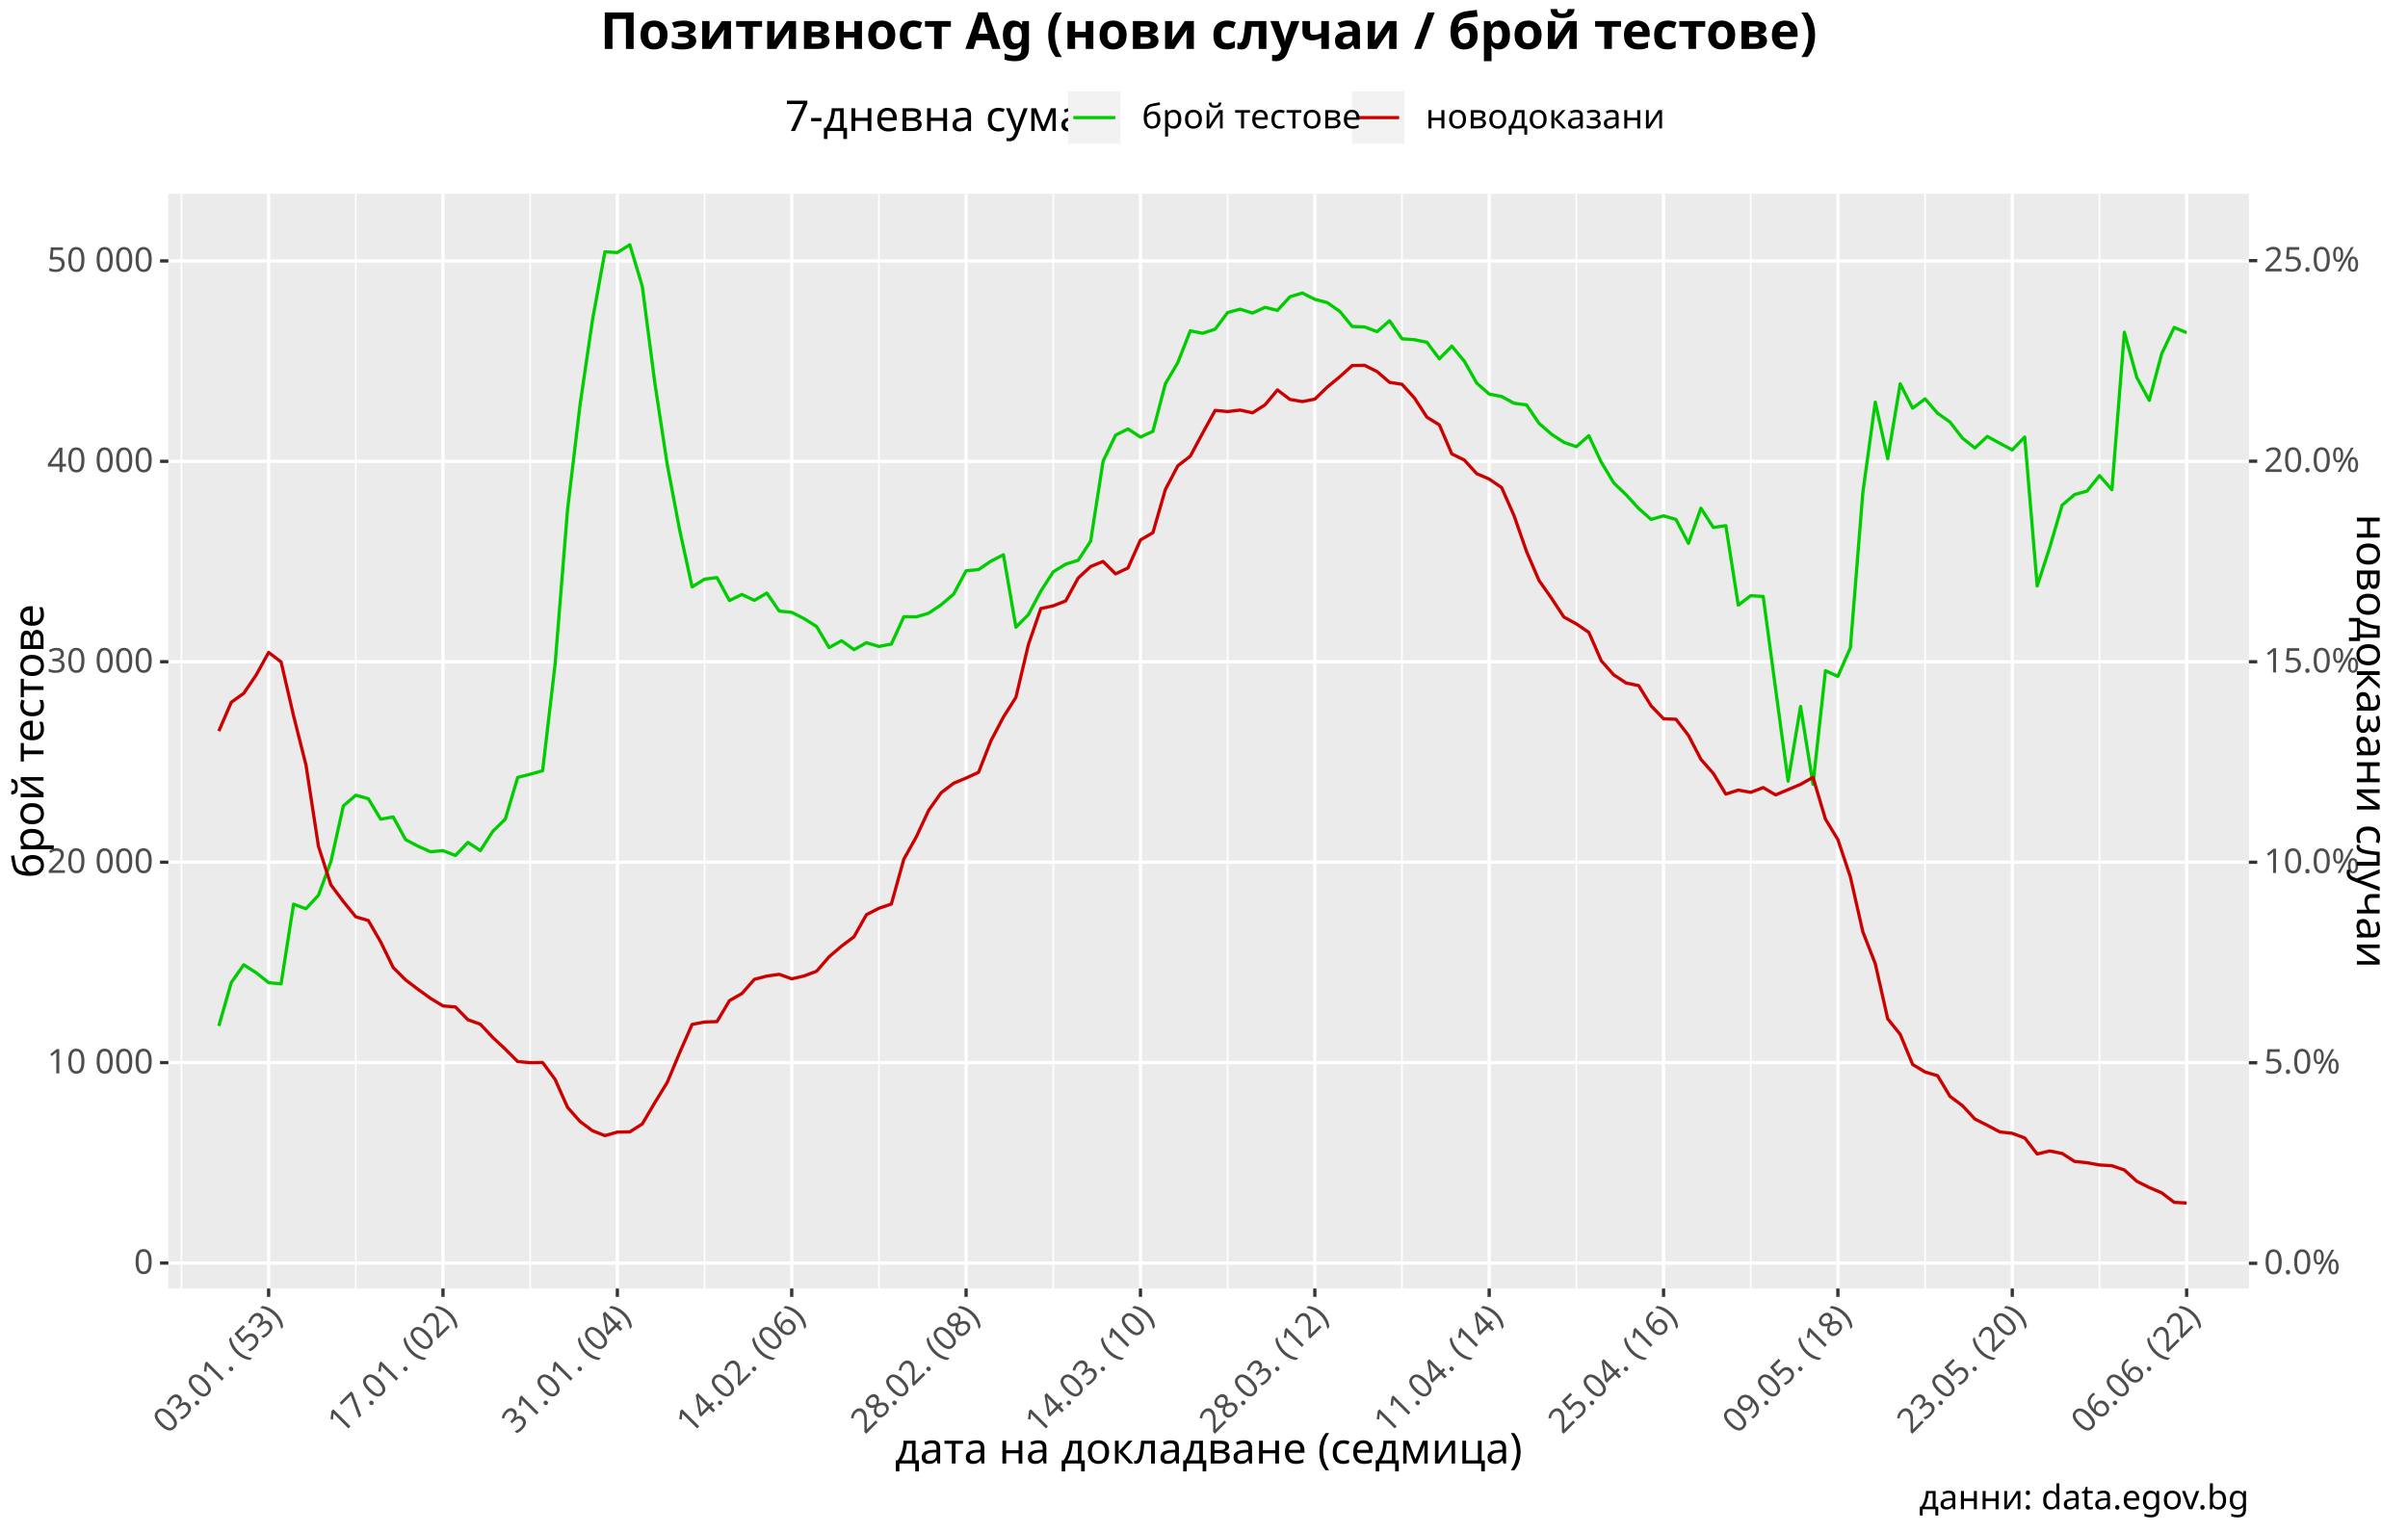
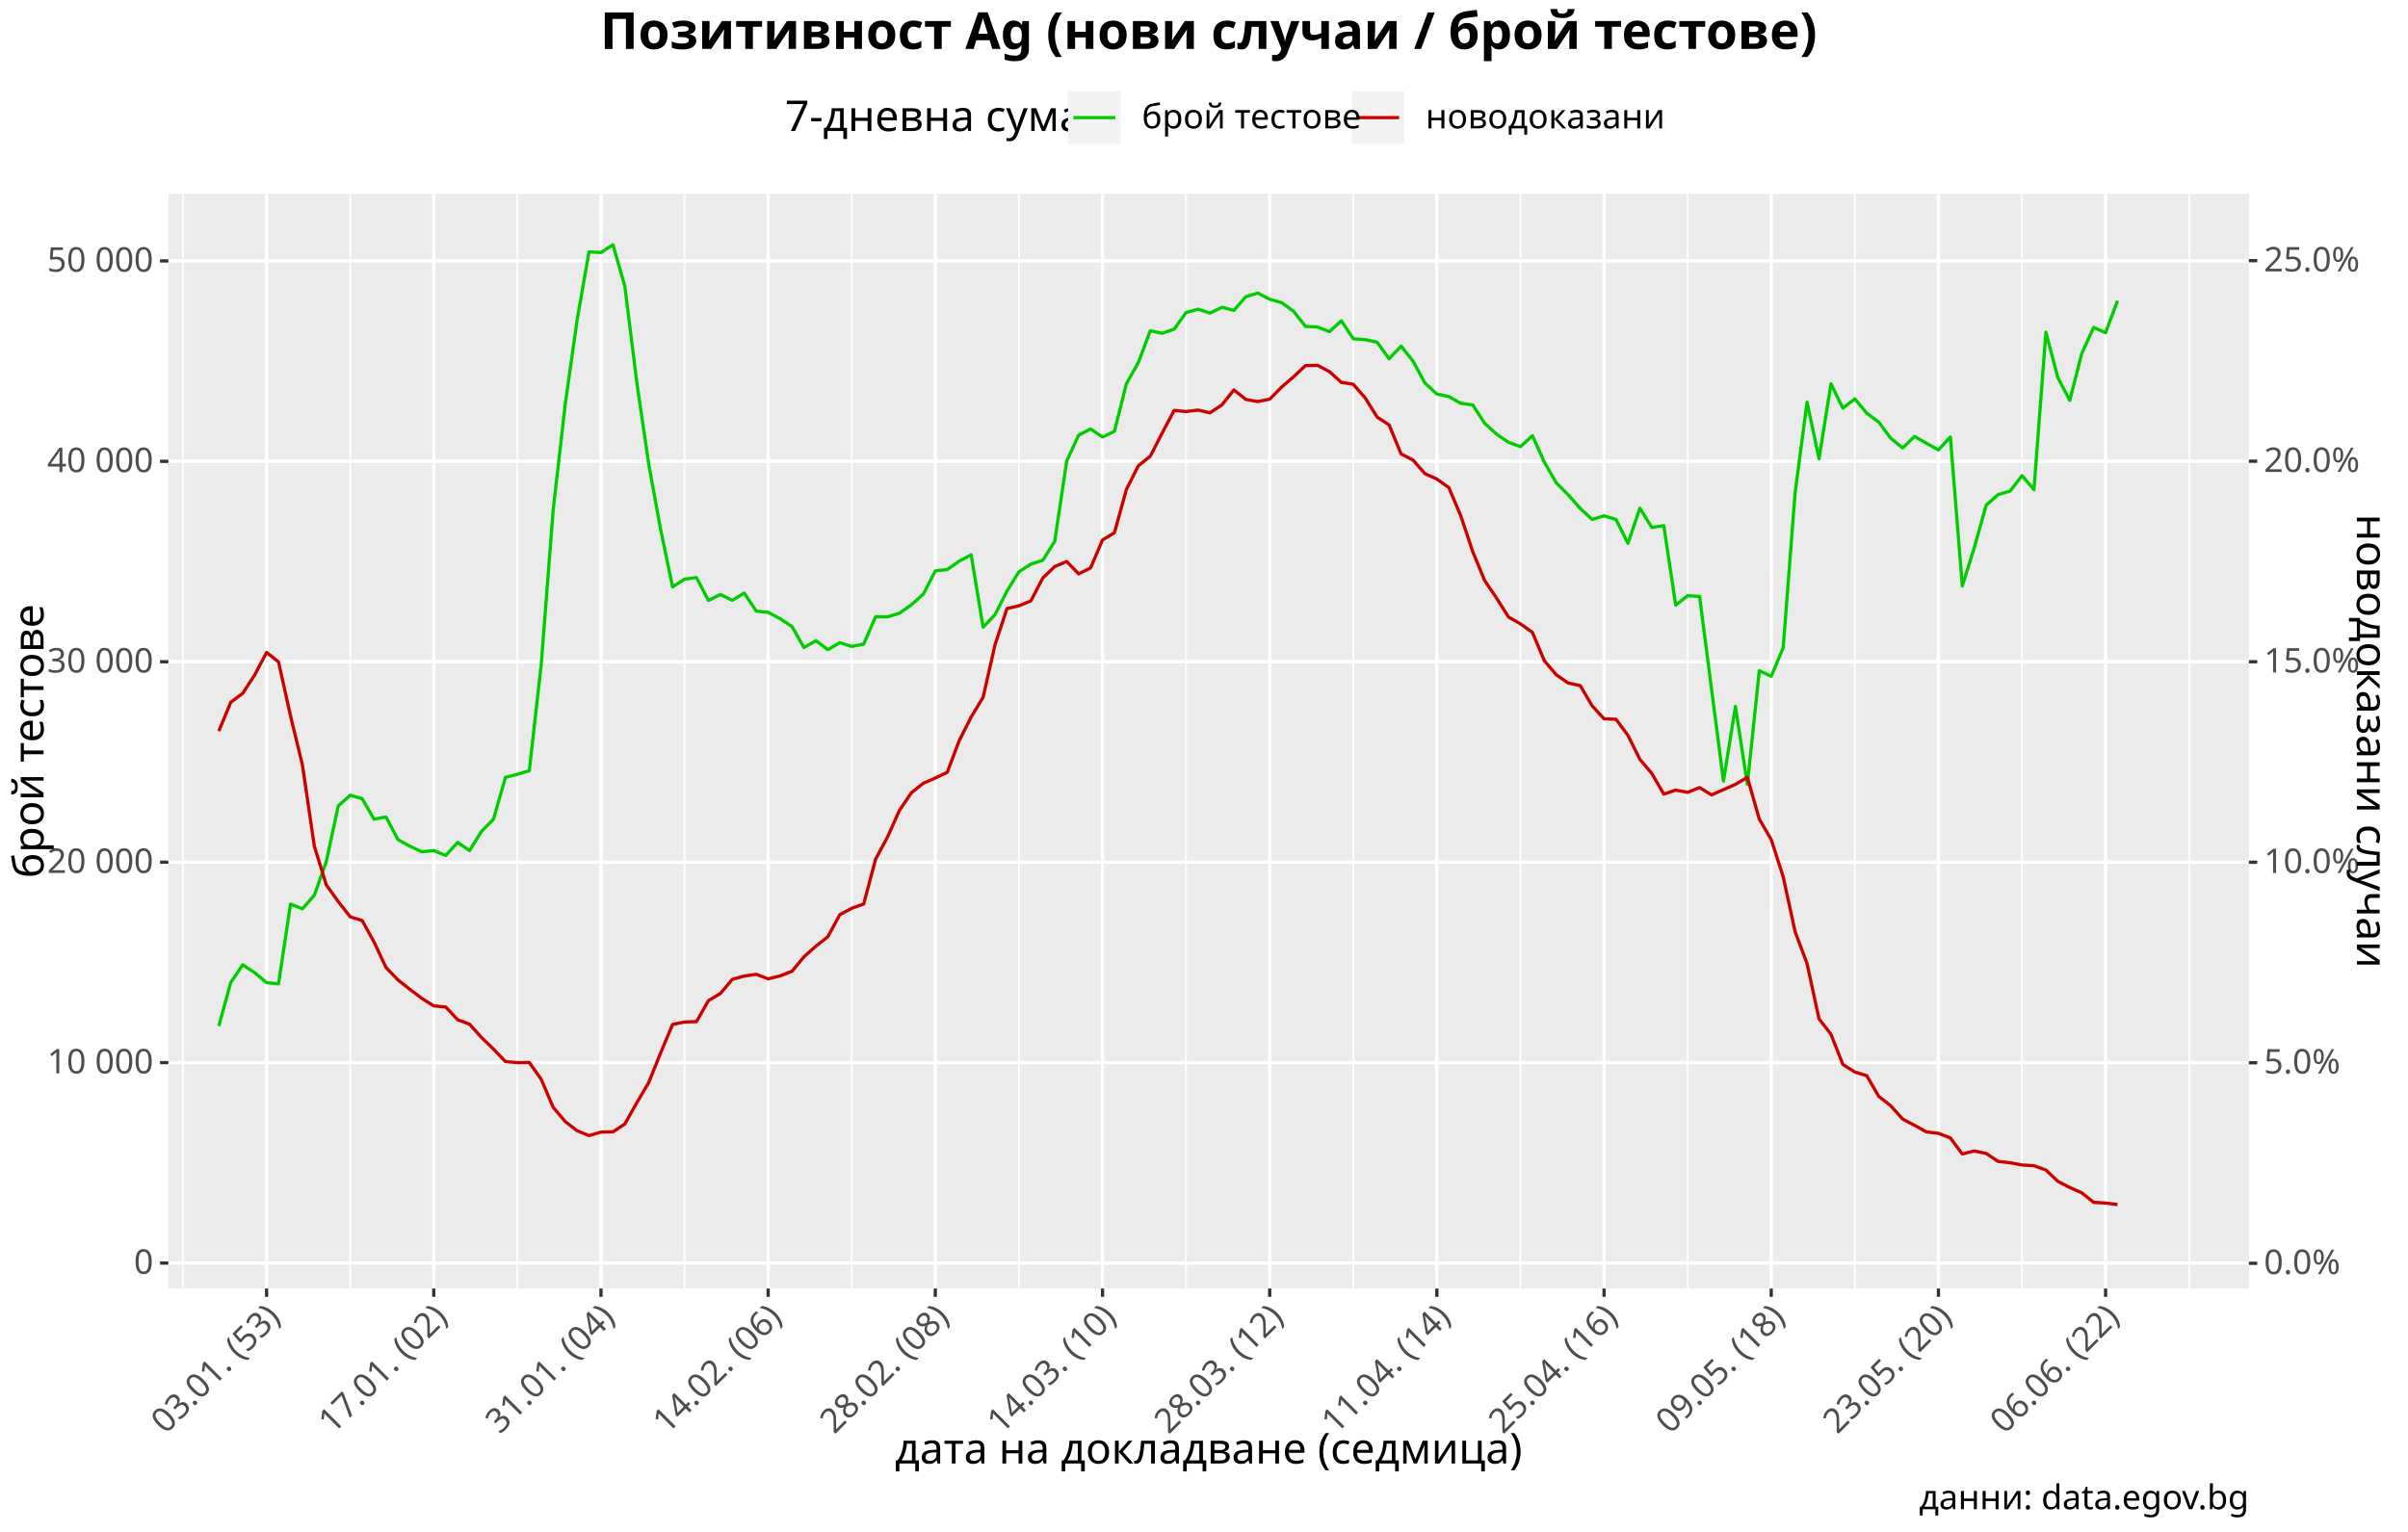
<svg xmlns="http://www.w3.org/2000/svg" class="svglite" viewBox="0 0 792.00 504.00">
  <defs>
    <style type="text/css">
    .svglite line, .svglite polyline, .svglite polygon, .svglite path, .svglite rect, .svglite circle {
      fill: none;
      stroke: #000000;
      stroke-linecap: round;
      stroke-linejoin: round;
      stroke-miterlimit: 10.00;
    }
  </style>
  </defs>
  <rect width="100%" height="100%" style="stroke: none; fill: #FFFFFF;" />
  <defs>
    <clipPath id="cpMC4wMHw3OTIuMDB8MC4wMHw1MDQuMDA=">
      <rect x="0.00" y="0.00" width="792.00" height="504.00" />
    </clipPath>
  </defs>
  <g clip-path="url(#cpMC4wMHw3OTIuMDB8MC4wMHw1MDQuMDA=)">
    <rect x="-0" y="-0" width="792.00" height="504.00" style="stroke-width: 1.07; stroke: #FFFFFF; fill: #FFFFFF;" />
  </g>
  <defs>
    <clipPath id="cpNTUuMzh8NzM5LjY3fDYzLjc3fDQyMy45Mg==">
      <rect x="55.38" y="63.77" width="684.30" height="360.15" />
    </clipPath>
  </defs>
  <g clip-path="url(#cpNTUuMzh8NzM5LjY3fDYzLjc3fDQyMy45Mg==)">
    <rect x="55.38" y="63.77" width="684.30" height="360.15" style="stroke-width: 1.07; stroke: none; fill: #EBEBEB;" />
-     <polyline points="59.68,423.92 59.68,63.77 " style="stroke-width: 0.53; stroke: #FFFFFF; stroke-linecap: butt;" />
-     <polyline points="117.03,423.92 117.03,63.77 " style="stroke-width: 0.53; stroke: #FFFFFF; stroke-linecap: butt;" />
-     <polyline points="174.38,423.92 174.38,63.77 " style="stroke-width: 0.53; stroke: #FFFFFF; stroke-linecap: butt;" />
-     <polyline points="231.73,423.92 231.73,63.77 " style="stroke-width: 0.53; stroke: #FFFFFF; stroke-linecap: butt;" />
-     <polyline points="289.08,423.92 289.08,63.77 " style="stroke-width: 0.53; stroke: #FFFFFF; stroke-linecap: butt;" />
-     <polyline points="346.42,423.92 346.42,63.77 " style="stroke-width: 0.53; stroke: #FFFFFF; stroke-linecap: butt;" />
-     <polyline points="403.77,423.92 403.77,63.77 " style="stroke-width: 0.53; stroke: #FFFFFF; stroke-linecap: butt;" />
-     <polyline points="461.12,423.92 461.12,63.77 " style="stroke-width: 0.53; stroke: #FFFFFF; stroke-linecap: butt;" />
-     <polyline points="518.47,423.92 518.47,63.77 " style="stroke-width: 0.53; stroke: #FFFFFF; stroke-linecap: butt;" />
-     <polyline points="575.82,423.92 575.82,63.77 " style="stroke-width: 0.53; stroke: #FFFFFF; stroke-linecap: butt;" />
-     <polyline points="633.17,423.92 633.17,63.77 " style="stroke-width: 0.53; stroke: #FFFFFF; stroke-linecap: butt;" />
-     <polyline points="690.52,423.92 690.52,63.77 " style="stroke-width: 0.53; stroke: #FFFFFF; stroke-linecap: butt;" />
+     <polyline points="60.19,423.92 60.19,63.77 " style="stroke-width: 0.53; stroke: #FFFFFF; stroke-linecap: butt;" />
+     <polyline points="115.18,423.92 115.18,63.77 " style="stroke-width: 0.53; stroke: #FFFFFF; stroke-linecap: butt;" />
+     <polyline points="170.16,423.92 170.16,63.77 " style="stroke-width: 0.53; stroke: #FFFFFF; stroke-linecap: butt;" />
+     <polyline points="225.15,423.92 225.15,63.77 " style="stroke-width: 0.53; stroke: #FFFFFF; stroke-linecap: butt;" />
+     <polyline points="280.14,423.92 280.14,63.77 " style="stroke-width: 0.53; stroke: #FFFFFF; stroke-linecap: butt;" />
+     <polyline points="335.13,423.92 335.13,63.77 " style="stroke-width: 0.53; stroke: #FFFFFF; stroke-linecap: butt;" />
+     <polyline points="390.11,423.92 390.11,63.77 " style="stroke-width: 0.53; stroke: #FFFFFF; stroke-linecap: butt;" />
+     <polyline points="445.10,423.92 445.10,63.77 " style="stroke-width: 0.53; stroke: #FFFFFF; stroke-linecap: butt;" />
+     <polyline points="500.09,423.92 500.09,63.77 " style="stroke-width: 0.53; stroke: #FFFFFF; stroke-linecap: butt;" />
+     <polyline points="555.07,423.92 555.07,63.77 " style="stroke-width: 0.53; stroke: #FFFFFF; stroke-linecap: butt;" />
+     <polyline points="610.06,423.92 610.06,63.77 " style="stroke-width: 0.53; stroke: #FFFFFF; stroke-linecap: butt;" />
+     <polyline points="665.05,423.92 665.05,63.77 " style="stroke-width: 0.53; stroke: #FFFFFF; stroke-linecap: butt;" />
+     <polyline points="720.04,423.92 720.04,63.77 " style="stroke-width: 0.53; stroke: #FFFFFF; stroke-linecap: butt;" />
    <polyline points="55.38,415.54 739.67,415.54 " style="stroke-width: 1.07; stroke: #FFFFFF; stroke-linecap: butt;" />
    <polyline points="55.38,349.60 739.67,349.60 " style="stroke-width: 1.07; stroke: #FFFFFF; stroke-linecap: butt;" />
    <polyline points="55.38,283.66 739.67,283.66 " style="stroke-width: 1.07; stroke: #FFFFFF; stroke-linecap: butt;" />
    <polyline points="55.38,217.72 739.67,217.72 " style="stroke-width: 1.07; stroke: #FFFFFF; stroke-linecap: butt;" />
    <polyline points="55.38,151.78 739.67,151.78 " style="stroke-width: 1.07; stroke: #FFFFFF; stroke-linecap: butt;" />
    <polyline points="55.38,85.84 739.67,85.84 " style="stroke-width: 1.07; stroke: #FFFFFF; stroke-linecap: butt;" />
-     <polyline points="88.35,423.92 88.35,63.77 " style="stroke-width: 1.07; stroke: #FFFFFF; stroke-linecap: butt;" />
-     <polyline points="145.70,423.92 145.70,63.77 " style="stroke-width: 1.07; stroke: #FFFFFF; stroke-linecap: butt;" />
-     <polyline points="203.05,423.92 203.05,63.77 " style="stroke-width: 1.07; stroke: #FFFFFF; stroke-linecap: butt;" />
-     <polyline points="260.40,423.92 260.40,63.77 " style="stroke-width: 1.07; stroke: #FFFFFF; stroke-linecap: butt;" />
-     <polyline points="317.75,423.92 317.75,63.77 " style="stroke-width: 1.07; stroke: #FFFFFF; stroke-linecap: butt;" />
-     <polyline points="375.10,423.92 375.10,63.77 " style="stroke-width: 1.07; stroke: #FFFFFF; stroke-linecap: butt;" />
-     <polyline points="432.45,423.92 432.45,63.77 " style="stroke-width: 1.07; stroke: #FFFFFF; stroke-linecap: butt;" />
-     <polyline points="489.80,423.92 489.80,63.77 " style="stroke-width: 1.07; stroke: #FFFFFF; stroke-linecap: butt;" />
-     <polyline points="547.15,423.92 547.15,63.77 " style="stroke-width: 1.07; stroke: #FFFFFF; stroke-linecap: butt;" />
-     <polyline points="604.49,423.92 604.49,63.77 " style="stroke-width: 1.07; stroke: #FFFFFF; stroke-linecap: butt;" />
-     <polyline points="661.84,423.92 661.84,63.77 " style="stroke-width: 1.07; stroke: #FFFFFF; stroke-linecap: butt;" />
-     <polyline points="719.19,423.92 719.19,63.77 " style="stroke-width: 1.07; stroke: #FFFFFF; stroke-linecap: butt;" />
-     <polyline points="71.97,337.54 76.07,323.25 80.16,317.42 84.26,320.03 88.35,323.30 92.45,323.69 96.55,297.47 100.64,298.99 104.74,294.53 108.84,283.43 112.93,265.14 117.03,261.63 121.13,262.76 125.22,269.51 129.32,268.78 133.41,276.24 137.51,278.41 141.61,280.23 145.70,279.85 149.80,281.46 153.90,277.15 157.99,279.84 162.09,273.50 166.18,269.51 170.28,255.76 174.38,254.73 178.47,253.57 182.57,218.53 186.67,167.68 190.76,133.31 194.86,105.33 198.96,82.84 203.05,83.09 207.15,80.52 211.24,94.15 215.34,125.75 219.44,152.74 223.53,174.30 227.63,193.10 231.73,190.54 235.82,190.02 239.92,197.57 244.02,195.58 248.11,197.51 252.21,195.12 256.30,201.05 260.40,201.46 264.50,203.54 268.59,206.14 272.69,213.05 276.79,210.80 280.88,213.73 284.98,211.45 289.08,212.68 293.17,211.90 297.27,202.90 301.36,202.95 305.46,201.73 309.56,198.96 313.65,195.46 317.75,187.79 321.85,187.39 325.94,184.61 330.04,182.52 334.14,206.36 338.23,202.22 342.33,194.47 346.42,188.12 350.52,185.60 354.62,184.34 358.71,178.05 362.81,151.71 366.91,143.17 371.00,141.13 375.10,143.80 379.20,141.91 383.29,126.25 387.39,119.28 391.48,108.84 395.58,109.65 399.68,108.28 403.77,102.82 407.87,101.72 411.97,103.00 416.06,101.10 420.16,102.12 424.26,97.64 428.35,96.41 432.45,98.47 436.54,99.56 440.64,102.42 444.74,107.40 448.83,107.57 452.93,109.11 457.03,105.54 461.12,111.47 465.22,111.76 469.31,112.60 473.41,118.06 477.51,113.87 481.60,118.82 485.70,126.04 489.80,129.65 493.89,130.45 497.99,132.68 502.09,133.21 506.18,139.26 510.28,142.84 514.37,145.53 518.47,146.95 522.57,143.34 526.66,152.05 530.76,158.86 534.86,162.80 538.95,167.27 543.05,170.89 547.15,169.71 551.24,170.90 555.34,178.75 559.43,167.19 563.53,173.54 567.63,172.94 571.72,199.09 575.82,195.98 579.92,196.23 584.01,226.74 588.11,256.98 592.21,232.43 596.30,258.05 600.40,220.66 604.49,222.52 608.59,213.10 612.69,162.08 616.78,132.31 620.88,150.92 624.98,126.28 629.07,134.28 633.17,131.22 637.27,135.95 641.36,138.85 645.46,144.15 649.55,147.38 653.65,143.59 657.75,145.84 661.84,148.02 665.94,143.77 670.04,192.80 674.13,180.20 678.23,166.21 682.33,162.70 686.42,161.58 690.52,156.47 694.61,161.11 698.71,109.31 702.81,124.23 706.90,131.73 711.00,116.33 715.10,107.72 719.19,109.46 " style="stroke-width: 1.07; stroke: #00CD00; stroke-linecap: butt;" />
-     <polyline points="71.97,240.52 76.07,231.05 80.16,228.11 84.26,222.07 88.35,214.65 92.45,217.76 96.55,235.47 100.64,251.69 104.74,278.43 108.84,291.13 112.93,296.61 117.03,301.64 121.13,302.84 125.22,309.91 129.32,318.31 133.41,322.40 137.51,325.50 141.61,328.46 145.70,330.95 149.80,331.29 153.90,335.49 157.99,336.97 162.09,341.34 166.18,345.15 170.28,349.25 174.38,349.62 178.47,349.56 182.57,355.11 186.67,364.32 190.76,368.95 194.86,372.01 198.96,373.62 203.05,372.46 207.15,372.38 211.24,369.79 215.34,362.82 219.44,356.15 223.53,346.37 227.63,337.04 231.73,336.24 235.82,336.11 239.92,329.21 244.02,326.87 248.11,322.21 252.21,321.13 256.30,320.55 260.40,322.04 264.50,321.08 268.59,319.53 272.69,314.79 276.79,311.27 280.88,308.20 284.98,300.92 289.08,298.82 293.17,297.43 297.27,282.67 301.36,275.36 305.46,266.56 309.56,260.80 313.65,257.69 317.75,255.98 321.85,254.09 325.94,243.68 330.04,235.89 334.14,229.42 338.23,212.12 342.33,200.22 346.42,199.31 350.52,197.70 354.62,190.16 358.71,186.40 362.81,184.72 366.91,188.80 371.00,186.86 375.10,177.65 379.20,175.26 383.29,161.05 387.39,153.25 391.48,150.09 395.58,142.43 399.68,135.02 403.77,135.40 407.87,134.92 411.97,135.81 416.06,133.20 420.16,128.29 424.26,131.41 428.35,132.12 432.45,131.32 436.54,127.35 440.64,123.96 444.74,120.27 448.83,120.19 452.93,122.25 457.03,125.80 461.12,126.43 465.22,130.94 469.31,137.24 473.41,139.79 477.51,149.33 481.60,151.34 485.70,155.83 489.80,157.61 493.89,160.42 497.99,169.69 502.09,181.46 506.18,190.97 510.28,196.79 514.37,203.01 518.47,205.26 522.57,208.05 526.66,217.39 530.76,222.03 534.86,224.72 538.95,225.56 543.05,232.21 547.15,236.48 551.24,236.64 555.34,241.95 559.43,249.81 563.53,254.48 567.63,261.26 571.72,259.94 575.82,260.68 579.92,259.11 584.01,261.52 588.11,259.79 592.21,258.06 596.30,255.75 600.40,269.50 604.49,276.24 608.59,288.48 612.69,306.54 616.78,317.05 620.88,335.19 624.98,340.29 629.07,350.21 633.17,352.69 637.27,353.90 641.36,360.70 645.46,363.76 649.55,368.16 653.65,370.23 657.75,372.40 661.84,372.86 665.94,374.39 670.04,379.66 674.13,378.67 678.23,379.48 682.33,382.11 686.42,382.53 690.52,383.28 694.61,383.52 698.71,384.93 702.81,388.65 706.90,390.69 711.00,392.44 715.10,395.57 719.19,395.80 " style="stroke-width: 1.07; stroke: #CD0000; stroke-linecap: butt;" />
+     <polyline points="87.68,423.92 87.68,63.77 " style="stroke-width: 1.07; stroke: #FFFFFF; stroke-linecap: butt;" />
+     <polyline points="142.67,423.92 142.67,63.77 " style="stroke-width: 1.07; stroke: #FFFFFF; stroke-linecap: butt;" />
+     <polyline points="197.66,423.92 197.66,63.77 " style="stroke-width: 1.07; stroke: #FFFFFF; stroke-linecap: butt;" />
+     <polyline points="252.65,423.92 252.65,63.77 " style="stroke-width: 1.07; stroke: #FFFFFF; stroke-linecap: butt;" />
+     <polyline points="307.63,423.92 307.63,63.77 " style="stroke-width: 1.07; stroke: #FFFFFF; stroke-linecap: butt;" />
+     <polyline points="362.62,423.92 362.62,63.77 " style="stroke-width: 1.07; stroke: #FFFFFF; stroke-linecap: butt;" />
+     <polyline points="417.61,423.92 417.61,63.77 " style="stroke-width: 1.07; stroke: #FFFFFF; stroke-linecap: butt;" />
+     <polyline points="472.59,423.92 472.59,63.77 " style="stroke-width: 1.07; stroke: #FFFFFF; stroke-linecap: butt;" />
+     <polyline points="527.58,423.92 527.58,63.77 " style="stroke-width: 1.07; stroke: #FFFFFF; stroke-linecap: butt;" />
+     <polyline points="582.57,423.92 582.57,63.77 " style="stroke-width: 1.07; stroke: #FFFFFF; stroke-linecap: butt;" />
+     <polyline points="637.56,423.92 637.56,63.77 " style="stroke-width: 1.07; stroke: #FFFFFF; stroke-linecap: butt;" />
+     <polyline points="692.54,423.92 692.54,63.77 " style="stroke-width: 1.07; stroke: #FFFFFF; stroke-linecap: butt;" />
+     <polyline points="71.97,337.54 75.90,323.25 79.83,317.42 83.76,320.03 87.68,323.30 91.61,323.69 95.54,297.47 99.47,298.99 103.39,294.53 107.32,283.43 111.25,265.14 115.18,261.63 119.10,262.76 123.03,269.51 126.96,268.78 130.89,276.24 134.82,278.41 138.74,280.23 142.67,279.85 146.60,281.46 150.53,277.15 154.45,279.84 158.38,273.50 162.31,269.51 166.24,255.76 170.16,254.73 174.09,253.57 178.02,218.53 181.95,167.68 185.87,133.31 189.80,105.33 193.73,82.84 197.66,83.09 201.59,80.52 205.51,94.15 209.44,125.75 213.37,152.74 217.30,174.30 221.22,193.10 225.15,190.54 229.08,190.02 233.01,197.57 236.93,195.58 240.86,197.51 244.79,195.12 248.72,201.05 252.65,201.46 256.57,203.54 260.50,206.14 264.43,213.05 268.36,210.80 272.28,213.73 276.21,211.45 280.14,212.68 284.07,211.90 287.99,202.90 291.92,202.95 295.85,201.73 299.78,198.96 303.70,195.46 307.63,187.79 311.56,187.39 315.49,184.61 319.42,182.52 323.34,206.36 327.27,202.22 331.20,194.47 335.13,188.12 339.05,185.60 342.98,184.34 346.91,178.05 350.84,151.71 354.76,143.17 358.69,141.13 362.62,143.80 366.55,141.91 370.47,126.25 374.40,119.28 378.33,108.84 382.26,109.65 386.19,108.28 390.11,102.82 394.04,101.72 397.97,103.00 401.90,101.10 405.82,102.12 409.75,97.64 413.68,96.41 417.61,98.47 421.53,99.56 425.46,102.42 429.39,107.40 433.32,107.57 437.24,109.11 441.17,105.54 445.10,111.47 449.03,111.76 452.96,112.60 456.88,118.06 460.81,113.87 464.74,118.82 468.67,126.04 472.59,129.65 476.52,130.45 480.45,132.68 484.38,133.21 488.30,139.26 492.23,142.84 496.16,145.53 500.09,146.95 504.01,143.34 507.94,152.05 511.87,158.86 515.80,162.80 519.73,167.27 523.65,170.89 527.58,169.71 531.51,170.90 535.44,178.75 539.36,167.19 543.29,173.54 547.22,172.94 551.15,199.09 555.07,195.98 559.00,196.23 562.93,226.74 566.86,256.98 570.79,232.43 574.71,258.05 578.64,220.66 582.57,222.52 586.50,213.10 590.42,162.08 594.35,132.31 598.28,150.92 602.21,126.28 606.13,134.28 610.06,131.22 613.99,135.95 617.92,138.85 621.84,144.15 625.77,147.38 629.70,143.59 633.63,145.84 637.56,148.02 641.48,143.77 645.41,192.80 649.34,180.20 653.27,166.21 657.19,162.70 661.12,161.58 665.05,156.47 668.98,161.11 672.90,109.31 676.83,124.23 680.76,131.73 684.69,116.33 688.61,107.72 692.54,109.46 696.47,98.93 " style="stroke-width: 1.07; stroke: #00CD00; stroke-linecap: butt;" />
+     <polyline points="71.97,240.52 75.90,231.05 79.83,228.11 83.76,222.07 87.68,214.65 91.61,217.76 95.54,235.47 99.47,251.69 103.39,278.43 107.32,291.13 111.25,296.61 115.18,301.64 119.10,302.84 123.03,309.91 126.96,318.31 130.89,322.40 134.82,325.50 138.74,328.46 142.67,330.95 146.60,331.29 150.53,335.49 154.45,336.97 158.38,341.34 162.31,345.15 166.24,349.25 170.16,349.62 174.09,349.56 178.02,355.11 181.95,364.32 185.87,368.95 189.80,372.01 193.73,373.62 197.66,372.46 201.59,372.38 205.51,369.79 209.44,362.82 213.37,356.15 217.30,346.37 221.22,337.04 225.15,336.24 229.08,336.11 233.01,329.21 236.93,326.87 240.86,322.21 244.79,321.13 248.72,320.55 252.65,322.04 256.57,321.08 260.50,319.53 264.43,314.79 268.36,311.27 272.28,308.20 276.21,300.92 280.14,298.82 284.07,297.43 287.99,282.67 291.92,275.36 295.85,266.56 299.78,260.80 303.70,257.69 307.63,255.98 311.56,254.09 315.49,243.68 319.42,235.89 323.34,229.42 327.27,212.12 331.20,200.22 335.13,199.31 339.05,197.70 342.98,190.16 346.91,186.40 350.84,184.72 354.76,188.80 358.69,186.86 362.62,177.65 366.55,175.26 370.47,161.05 374.40,153.25 378.33,150.09 382.26,142.43 386.19,135.02 390.11,135.40 394.04,134.92 397.97,135.81 401.90,133.20 405.82,128.29 409.75,131.41 413.68,132.12 417.61,131.32 421.53,127.35 425.46,123.96 429.39,120.27 433.32,120.19 437.24,122.25 441.17,125.80 445.10,126.43 449.03,130.94 452.96,137.24 456.88,139.79 460.81,149.33 464.74,151.34 468.67,155.83 472.59,157.61 476.52,160.42 480.45,169.69 484.38,181.46 488.30,190.97 492.23,196.79 496.16,203.01 500.09,205.26 504.01,208.05 507.94,217.39 511.87,222.03 515.80,224.72 519.73,225.56 523.65,232.21 527.58,236.48 531.51,236.64 535.44,241.95 539.36,249.81 543.29,254.48 547.22,261.26 551.15,259.94 555.07,260.68 559.00,259.11 562.93,261.52 566.86,259.79 570.79,258.06 574.71,255.75 578.64,269.50 582.57,276.24 586.50,288.48 590.42,306.54 594.35,317.05 598.28,335.19 602.21,340.29 606.13,350.21 610.06,352.69 613.99,353.90 617.92,360.70 621.84,363.76 625.77,368.16 629.70,370.23 633.63,372.40 637.56,372.86 641.48,374.39 645.41,379.66 649.34,378.67 653.27,379.48 657.19,382.11 661.12,382.53 665.05,383.28 668.98,383.52 672.90,384.93 676.83,388.65 680.76,390.69 684.69,392.44 688.61,395.57 692.54,395.80 696.47,396.32 " style="stroke-width: 1.07; stroke: #CD0000; stroke-linecap: butt;" />
  </g>
  <g clip-path="url(#cpMC4wMHw3OTIuMDB8MC4wMHw1MDQuMDA=)">
    <text x="50.45" y="419.08" text-anchor="end" style="font-size: 11.20px; fill: #4D4D4D; font-family: Calibri;" textLength="5.67px" lengthAdjust="spacingAndGlyphs">0</text>
    <text x="50.45" y="353.14" text-anchor="end" style="font-size: 11.20px; fill: #4D4D4D; font-family: Calibri;" textLength="30.90px" lengthAdjust="spacingAndGlyphs">10 000</text>
    <text x="50.45" y="287.20" text-anchor="end" style="font-size: 11.20px; fill: #4D4D4D; font-family: Calibri;" textLength="30.90px" lengthAdjust="spacingAndGlyphs">20 000</text>
    <text x="50.45" y="221.26" text-anchor="end" style="font-size: 11.20px; fill: #4D4D4D; font-family: Calibri;" textLength="30.90px" lengthAdjust="spacingAndGlyphs">30 000</text>
    <text x="50.45" y="155.32" text-anchor="end" style="font-size: 11.20px; fill: #4D4D4D; font-family: Calibri;" textLength="30.90px" lengthAdjust="spacingAndGlyphs">40 000</text>
    <text x="50.45" y="89.38" text-anchor="end" style="font-size: 11.20px; fill: #4D4D4D; font-family: Calibri;" textLength="30.90px" lengthAdjust="spacingAndGlyphs">50 000</text>
    <polyline points="52.64,415.54 55.38,415.54 " style="stroke-width: 1.07; stroke: #333333; stroke-linecap: butt;" />
    <polyline points="52.64,349.60 55.38,349.60 " style="stroke-width: 1.07; stroke: #333333; stroke-linecap: butt;" />
    <polyline points="52.64,283.66 55.38,283.66 " style="stroke-width: 1.07; stroke: #333333; stroke-linecap: butt;" />
    <polyline points="52.64,217.72 55.38,217.72 " style="stroke-width: 1.07; stroke: #333333; stroke-linecap: butt;" />
    <polyline points="52.64,151.78 55.38,151.78 " style="stroke-width: 1.07; stroke: #333333; stroke-linecap: butt;" />
    <polyline points="52.64,85.84 55.38,85.84 " style="stroke-width: 1.07; stroke: #333333; stroke-linecap: butt;" />
    <polyline points="739.67,415.63 742.41,415.63 " style="stroke-width: 1.07; stroke: #333333; stroke-linecap: butt;" />
    <polyline points="739.67,349.65 742.41,349.65 " style="stroke-width: 1.07; stroke: #333333; stroke-linecap: butt;" />
    <polyline points="739.67,283.68 742.41,283.68 " style="stroke-width: 1.07; stroke: #333333; stroke-linecap: butt;" />
    <polyline points="739.67,217.71 742.41,217.71 " style="stroke-width: 1.07; stroke: #333333; stroke-linecap: butt;" />
    <polyline points="739.67,151.74 742.41,151.74 " style="stroke-width: 1.07; stroke: #333333; stroke-linecap: butt;" />
    <polyline points="739.67,85.76 742.41,85.76 " style="stroke-width: 1.07; stroke: #333333; stroke-linecap: butt;" />
    <text x="744.61" y="419.16" style="font-size: 11.20px; fill: #4D4D4D; font-family: Calibri;" textLength="22.17px" lengthAdjust="spacingAndGlyphs">0.0%</text>
    <text x="744.61" y="353.19" style="font-size: 11.20px; fill: #4D4D4D; font-family: Calibri;" textLength="22.17px" lengthAdjust="spacingAndGlyphs">5.0%</text>
    <text x="744.61" y="287.22" style="font-size: 11.20px; fill: #4D4D4D; font-family: Calibri;" textLength="27.84px" lengthAdjust="spacingAndGlyphs">10.0%</text>
    <text x="744.61" y="221.24" style="font-size: 11.20px; fill: #4D4D4D; font-family: Calibri;" textLength="27.84px" lengthAdjust="spacingAndGlyphs">15.0%</text>
    <text x="744.61" y="155.27" style="font-size: 11.20px; fill: #4D4D4D; font-family: Calibri;" textLength="27.84px" lengthAdjust="spacingAndGlyphs">20.0%</text>
    <text x="744.61" y="89.30" style="font-size: 11.20px; fill: #4D4D4D; font-family: Calibri;" textLength="27.84px" lengthAdjust="spacingAndGlyphs">25.0%</text>
-     <polyline points="88.35,426.66 88.35,423.92 " style="stroke-width: 1.07; stroke: #333333; stroke-linecap: butt;" />
-     <polyline points="145.70,426.66 145.70,423.92 " style="stroke-width: 1.07; stroke: #333333; stroke-linecap: butt;" />
-     <polyline points="203.05,426.66 203.05,423.92 " style="stroke-width: 1.07; stroke: #333333; stroke-linecap: butt;" />
-     <polyline points="260.40,426.66 260.40,423.92 " style="stroke-width: 1.07; stroke: #333333; stroke-linecap: butt;" />
-     <polyline points="317.75,426.66 317.75,423.92 " style="stroke-width: 1.07; stroke: #333333; stroke-linecap: butt;" />
-     <polyline points="375.10,426.66 375.10,423.92 " style="stroke-width: 1.07; stroke: #333333; stroke-linecap: butt;" />
-     <polyline points="432.45,426.66 432.45,423.92 " style="stroke-width: 1.07; stroke: #333333; stroke-linecap: butt;" />
-     <polyline points="489.80,426.66 489.80,423.92 " style="stroke-width: 1.07; stroke: #333333; stroke-linecap: butt;" />
-     <polyline points="547.15,426.66 547.15,423.92 " style="stroke-width: 1.07; stroke: #333333; stroke-linecap: butt;" />
-     <polyline points="604.49,426.66 604.49,423.92 " style="stroke-width: 1.07; stroke: #333333; stroke-linecap: butt;" />
-     <polyline points="661.84,426.66 661.84,423.92 " style="stroke-width: 1.07; stroke: #333333; stroke-linecap: butt;" />
-     <polyline points="719.19,426.66 719.19,423.92 " style="stroke-width: 1.07; stroke: #333333; stroke-linecap: butt;" />
-     <text transform="translate(93.35,433.85) rotate(-45)" text-anchor="end" style="font-size: 11.20px; fill: #4D4D4D; font-family: Calibri;" textLength="49.00px" lengthAdjust="spacingAndGlyphs">03.01. (53)</text>
-     <text transform="translate(150.70,433.85) rotate(-45)" text-anchor="end" style="font-size: 11.20px; fill: #4D4D4D; font-family: Calibri;" textLength="49.00px" lengthAdjust="spacingAndGlyphs">17.01. (02)</text>
-     <text transform="translate(208.05,433.85) rotate(-45)" text-anchor="end" style="font-size: 11.20px; fill: #4D4D4D; font-family: Calibri;" textLength="49.00px" lengthAdjust="spacingAndGlyphs">31.01. (04)</text>
-     <text transform="translate(265.40,433.85) rotate(-45)" text-anchor="end" style="font-size: 11.20px; fill: #4D4D4D; font-family: Calibri;" textLength="49.00px" lengthAdjust="spacingAndGlyphs">14.02. (06)</text>
-     <text transform="translate(322.75,433.85) rotate(-45)" text-anchor="end" style="font-size: 11.20px; fill: #4D4D4D; font-family: Calibri;" textLength="49.00px" lengthAdjust="spacingAndGlyphs">28.02. (08)</text>
-     <text transform="translate(380.10,433.85) rotate(-45)" text-anchor="end" style="font-size: 11.20px; fill: #4D4D4D; font-family: Calibri;" textLength="49.00px" lengthAdjust="spacingAndGlyphs">14.03. (10)</text>
-     <text transform="translate(437.45,433.85) rotate(-45)" text-anchor="end" style="font-size: 11.20px; fill: #4D4D4D; font-family: Calibri;" textLength="49.00px" lengthAdjust="spacingAndGlyphs">28.03. (12)</text>
-     <text transform="translate(494.80,433.85) rotate(-45)" text-anchor="end" style="font-size: 11.20px; fill: #4D4D4D; font-family: Calibri;" textLength="49.00px" lengthAdjust="spacingAndGlyphs">11.04. (14)</text>
-     <text transform="translate(552.15,433.85) rotate(-45)" text-anchor="end" style="font-size: 11.20px; fill: #4D4D4D; font-family: Calibri;" textLength="49.00px" lengthAdjust="spacingAndGlyphs">25.04. (16)</text>
-     <text transform="translate(609.49,433.85) rotate(-45)" text-anchor="end" style="font-size: 11.20px; fill: #4D4D4D; font-family: Calibri;" textLength="49.00px" lengthAdjust="spacingAndGlyphs">09.05. (18)</text>
-     <text transform="translate(666.84,433.85) rotate(-45)" text-anchor="end" style="font-size: 11.20px; fill: #4D4D4D; font-family: Calibri;" textLength="49.00px" lengthAdjust="spacingAndGlyphs">23.05. (20)</text>
-     <text transform="translate(724.19,433.85) rotate(-45)" text-anchor="end" style="font-size: 11.20px; fill: #4D4D4D; font-family: Calibri;" textLength="49.00px" lengthAdjust="spacingAndGlyphs">06.06. (22)</text>
+     <polyline points="87.68,426.66 87.68,423.92 " style="stroke-width: 1.07; stroke: #333333; stroke-linecap: butt;" />
+     <polyline points="142.67,426.66 142.67,423.92 " style="stroke-width: 1.07; stroke: #333333; stroke-linecap: butt;" />
+     <polyline points="197.66,426.66 197.66,423.92 " style="stroke-width: 1.07; stroke: #333333; stroke-linecap: butt;" />
+     <polyline points="252.65,426.66 252.65,423.92 " style="stroke-width: 1.07; stroke: #333333; stroke-linecap: butt;" />
+     <polyline points="307.63,426.66 307.63,423.92 " style="stroke-width: 1.07; stroke: #333333; stroke-linecap: butt;" />
+     <polyline points="362.62,426.66 362.62,423.92 " style="stroke-width: 1.07; stroke: #333333; stroke-linecap: butt;" />
+     <polyline points="417.61,426.66 417.61,423.92 " style="stroke-width: 1.07; stroke: #333333; stroke-linecap: butt;" />
+     <polyline points="472.59,426.66 472.59,423.92 " style="stroke-width: 1.07; stroke: #333333; stroke-linecap: butt;" />
+     <polyline points="527.58,426.66 527.58,423.92 " style="stroke-width: 1.07; stroke: #333333; stroke-linecap: butt;" />
+     <polyline points="582.57,426.66 582.57,423.92 " style="stroke-width: 1.07; stroke: #333333; stroke-linecap: butt;" />
+     <polyline points="637.56,426.66 637.56,423.92 " style="stroke-width: 1.07; stroke: #333333; stroke-linecap: butt;" />
+     <polyline points="692.54,426.66 692.54,423.92 " style="stroke-width: 1.07; stroke: #333333; stroke-linecap: butt;" />
+     <text transform="translate(92.68,433.85) rotate(-45)" text-anchor="end" style="font-size: 11.20px; fill: #4D4D4D; font-family: Calibri;" textLength="49.00px" lengthAdjust="spacingAndGlyphs">03.01. (53)</text>
+     <text transform="translate(147.67,433.85) rotate(-45)" text-anchor="end" style="font-size: 11.20px; fill: #4D4D4D; font-family: Calibri;" textLength="49.00px" lengthAdjust="spacingAndGlyphs">17.01. (02)</text>
+     <text transform="translate(202.66,433.85) rotate(-45)" text-anchor="end" style="font-size: 11.20px; fill: #4D4D4D; font-family: Calibri;" textLength="49.00px" lengthAdjust="spacingAndGlyphs">31.01. (04)</text>
+     <text transform="translate(257.64,433.85) rotate(-45)" text-anchor="end" style="font-size: 11.20px; fill: #4D4D4D; font-family: Calibri;" textLength="49.00px" lengthAdjust="spacingAndGlyphs">14.02. (06)</text>
+     <text transform="translate(312.63,433.85) rotate(-45)" text-anchor="end" style="font-size: 11.20px; fill: #4D4D4D; font-family: Calibri;" textLength="49.00px" lengthAdjust="spacingAndGlyphs">28.02. (08)</text>
+     <text transform="translate(367.62,433.85) rotate(-45)" text-anchor="end" style="font-size: 11.20px; fill: #4D4D4D; font-family: Calibri;" textLength="49.00px" lengthAdjust="spacingAndGlyphs">14.03. (10)</text>
+     <text transform="translate(422.61,433.85) rotate(-45)" text-anchor="end" style="font-size: 11.20px; fill: #4D4D4D; font-family: Calibri;" textLength="49.00px" lengthAdjust="spacingAndGlyphs">28.03. (12)</text>
+     <text transform="translate(477.59,433.85) rotate(-45)" text-anchor="end" style="font-size: 11.20px; fill: #4D4D4D; font-family: Calibri;" textLength="49.00px" lengthAdjust="spacingAndGlyphs">11.04. (14)</text>
+     <text transform="translate(532.58,433.85) rotate(-45)" text-anchor="end" style="font-size: 11.20px; fill: #4D4D4D; font-family: Calibri;" textLength="49.00px" lengthAdjust="spacingAndGlyphs">25.04. (16)</text>
+     <text transform="translate(587.57,433.85) rotate(-45)" text-anchor="end" style="font-size: 11.20px; fill: #4D4D4D; font-family: Calibri;" textLength="49.00px" lengthAdjust="spacingAndGlyphs">09.05. (18)</text>
+     <text transform="translate(642.55,433.85) rotate(-45)" text-anchor="end" style="font-size: 11.20px; fill: #4D4D4D; font-family: Calibri;" textLength="49.00px" lengthAdjust="spacingAndGlyphs">23.05. (20)</text>
+     <text transform="translate(697.54,433.85) rotate(-45)" text-anchor="end" style="font-size: 11.20px; fill: #4D4D4D; font-family: Calibri;" textLength="49.00px" lengthAdjust="spacingAndGlyphs">06.06. (22)</text>
    <text x="397.53" y="481.49" text-anchor="middle" style="font-size: 14.00px; font-family: Calibri;" textLength="181.99px" lengthAdjust="spacingAndGlyphs">дата на докладване (седмица)</text>
    <text transform="translate(14.32,243.84) rotate(-90)" text-anchor="middle" style="font-size: 14.00px; font-family: Calibri;" textLength="77.69px" lengthAdjust="spacingAndGlyphs">брой тестове</text>
    <text transform="translate(775.19,243.84) rotate(90)" text-anchor="middle" style="font-size: 14.00px; font-family: Calibri;" textLength="128.39px" lengthAdjust="spacingAndGlyphs">новодоказани случаи</text>
    <rect x="252.73" y="24.57" width="289.59" height="28.24" style="stroke-width: 1.07; stroke: none; fill: #FFFFFF;" />
    <text x="258.21" y="43.11" style="font-size: 14.00px; font-family: Calibri;" textLength="86.10px" lengthAdjust="spacingAndGlyphs">7-дневна сума</text>
    <rect x="351.29" y="30.05" width="17.28" height="17.28" style="stroke-width: 1.07; stroke: none; fill: #F2F2F2;" />
    <line x1="353.02" y1="38.69" x2="366.84" y2="38.69" style="stroke-width: 1.07; stroke: #00CD00; stroke-linecap: butt;" />
    <rect x="444.63" y="30.05" width="17.28" height="17.28" style="stroke-width: 1.07; stroke: none; fill: #F2F2F2;" />
    <line x1="446.35" y1="38.69" x2="460.18" y2="38.69" style="stroke-width: 1.07; stroke: #CD0000; stroke-linecap: butt;" />
    <text x="375.54" y="42.23" style="font-size: 11.20px; font-family: Calibri;" textLength="62.11px" lengthAdjust="spacingAndGlyphs">брой тестове</text>
    <text x="468.88" y="42.23" style="font-size: 11.20px; font-family: Calibri;" textLength="67.96px" lengthAdjust="spacingAndGlyphs">новодоказани</text>
    <text x="397.53" y="16.10" text-anchor="middle" style="font-size: 16.80px; font-weight: bold; font-family: Calibri;" textLength="326.91px" lengthAdjust="spacingAndGlyphs">Позитивност Ag (нови случаи / брой тестове)</text>
    <text x="739.67" y="496.53" text-anchor="end" style="font-size: 11.20px; font-family: Calibri;" textLength="94.05px" lengthAdjust="spacingAndGlyphs">данни: data.egov.bg</text>
  </g>
</svg>
